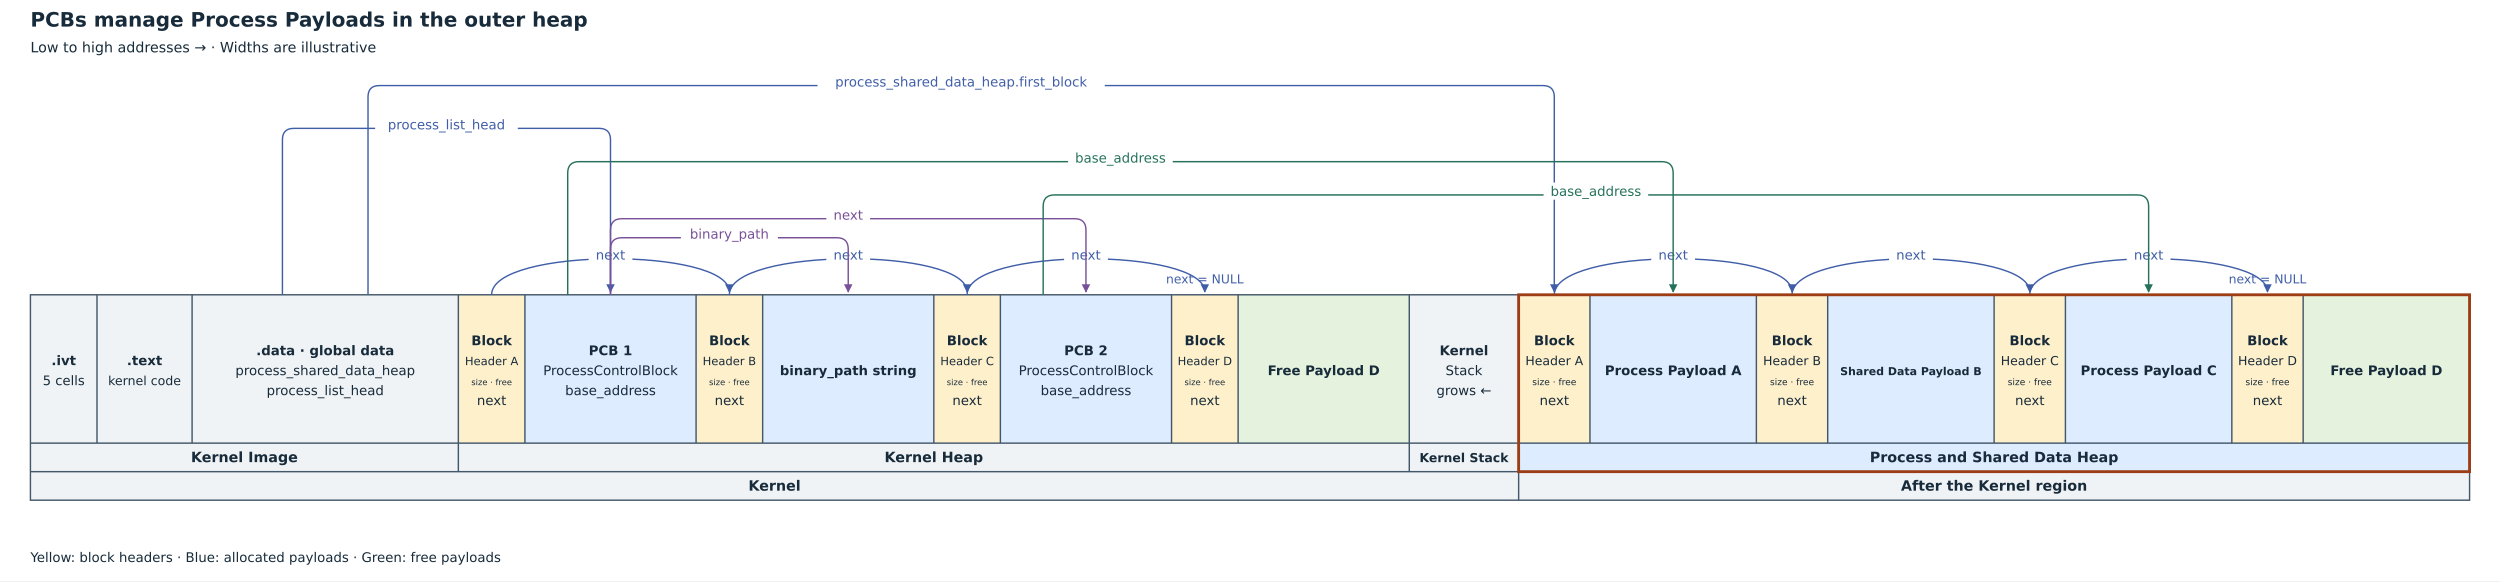
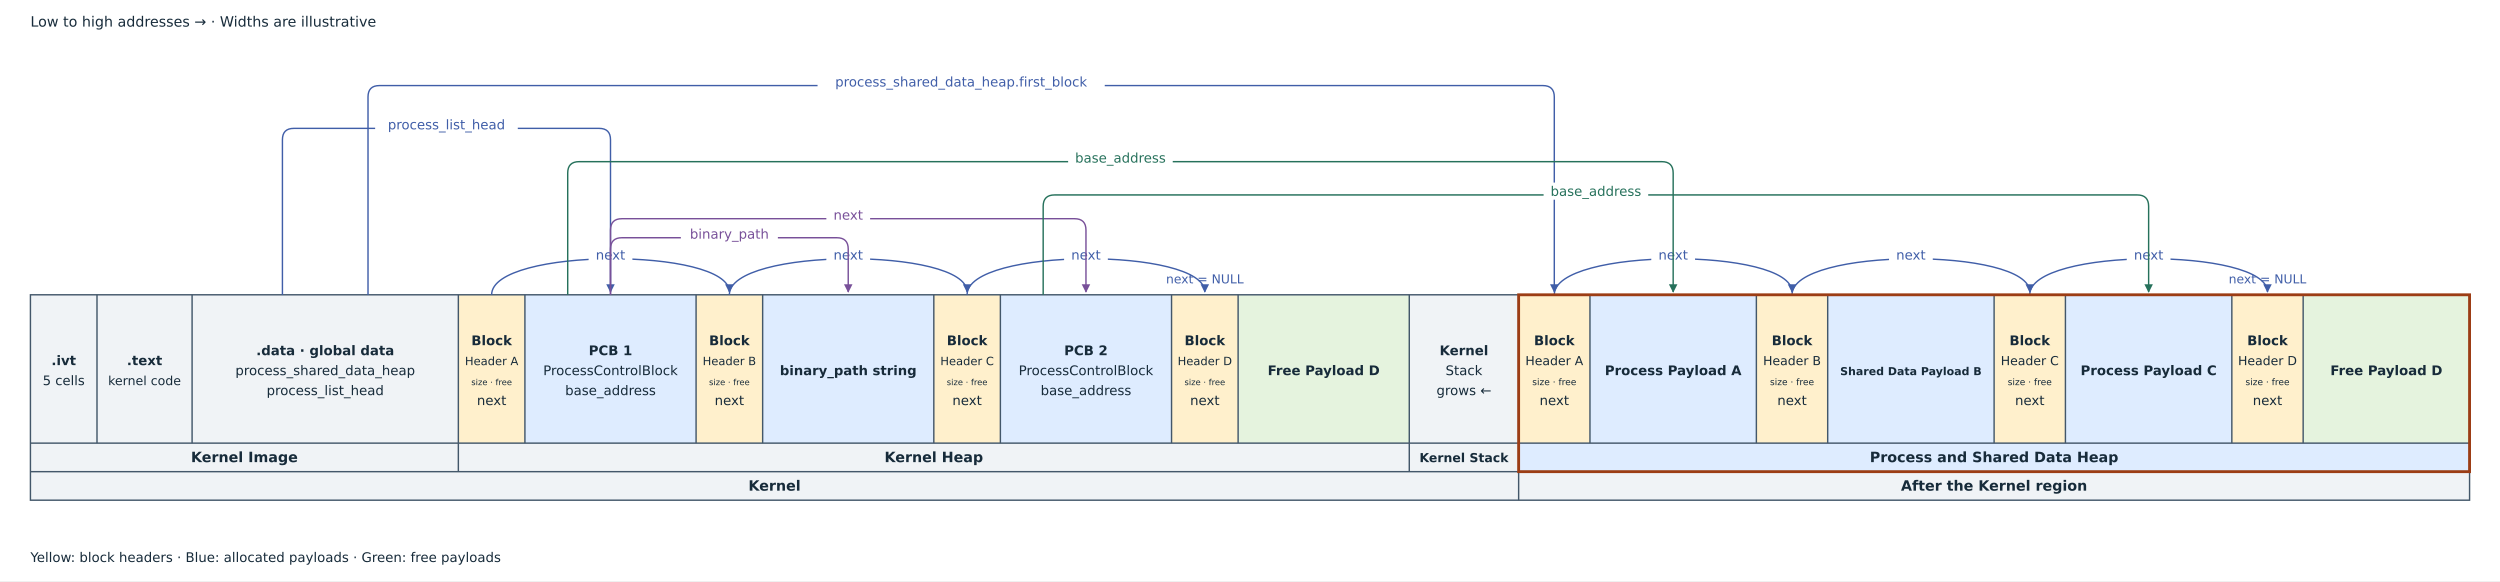
<svg xmlns="http://www.w3.org/2000/svg" width="2629" height="611" viewBox="0 0 2629 611" role="img" aria-labelledby="title desc">
  <defs>
    <marker id="405ea8" viewBox="0 0 10 10" refX="9" refY="5" markerWidth="6" markerHeight="6" orient="auto-start-reverse">
      <path d="M 0 0 L 10 5 L 0 10 z" fill="#405ea8" />
    </marker>
    <marker id="785099" viewBox="0 0 10 10" refX="9" refY="5" markerWidth="6" markerHeight="6" orient="auto-start-reverse">
      <path d="M 0 0 L 10 5 L 0 10 z" fill="#785099" />
    </marker>
    <marker id="26715b" viewBox="0 0 10 10" refX="9" refY="5" markerWidth="6" markerHeight="6" orient="auto-start-reverse">
      <path d="M 0 0 L 10 5 L 0 10 z" fill="#26715b" />
    </marker>
  </defs>
  <rect width="2629" height="611" fill="white" />
  <g font-family="DejaVu Sans, sans-serif">
-     <text x="32" y="28" text-anchor="start" font-size="21" font-weight="bold" fill="#172b3a">PCBs manage Process Payloads in the outer heap</text>
-     <text x="32" y="55" text-anchor="start" font-size="15" font-weight="normal" fill="#172b3a">Low to high addresses →   ·   Widths are illustrative</text>
+     <text x="32" y="28" text-anchor="start" font-size="15" font-weight="normal" fill="#172b3a">Low to high addresses →   ·   Widths are illustrative</text>
    <rect x="32" y="310" width="70" height="156" fill="#f0f3f6" stroke="none" stroke-width="1" />
    <text x="67.0" y="384.0" text-anchor="middle" font-size="14" font-weight="bold" fill="#172b3a">.ivt</text>
    <text x="67.0" y="405.0" text-anchor="middle" font-size="13.825" font-weight="normal" fill="#172b3a">5 cells</text>
    <rect x="102" y="310" width="100" height="156" fill="#f0f3f6" stroke="none" stroke-width="1" />
    <text x="152.0" y="384.0" text-anchor="middle" font-size="14" font-weight="bold" fill="#172b3a">.text</text>
    <text x="152.0" y="405.0" text-anchor="middle" font-size="13.196" font-weight="normal" fill="#172b3a">kernel code</text>
    <rect x="202" y="310" width="280" height="156" fill="#f0f3f6" stroke="none" stroke-width="1" />
    <text x="342.0" y="373.5" text-anchor="middle" font-size="14" font-weight="bold" fill="#172b3a">.data · global data</text>
    <text x="342.0" y="394.5" text-anchor="middle" font-size="14" font-weight="normal" fill="#172b3a">process_shared_data_heap</text>
    <text x="342.0" y="415.5" text-anchor="middle" font-size="14" font-weight="normal" fill="#172b3a">process_list_head</text>
    <rect x="482" y="310" width="70" height="156" fill="#fff0cc" stroke="none" stroke-width="1" />
    <a href="../../common/heap.header#L5">
      <text x="517.0" y="363.0" text-anchor="middle" font-size="14" font-weight="bold" fill="#172b3a">Block</text>
      <text x="517.0" y="384.0" text-anchor="middle" font-size="12.097" font-weight="normal" fill="#172b3a">Header A</text>
      <text x="517.0" y="405.0" text-anchor="middle" font-size="8.798" font-weight="normal" fill="#172b3a">size · free</text>
      <text x="517.0" y="426.0" text-anchor="middle" font-size="14" font-weight="normal" fill="#172b3a">next</text>
    </a>
    <rect x="552" y="310" width="180" height="156" fill="#deecff" stroke="none" stroke-width="1" />
    <a href="../../kernel/process/process.header#L31">
      <text x="642.0" y="373.5" text-anchor="middle" font-size="14" font-weight="bold" fill="#172b3a">PCB 1</text>
      <text x="642.0" y="394.5" text-anchor="middle" font-size="14" font-weight="normal" fill="#172b3a">ProcessControlBlock</text>
      <text x="642.0" y="415.5" text-anchor="middle" font-size="14" font-weight="normal" fill="#172b3a">base_address</text>
    </a>
    <rect x="732" y="310" width="70" height="156" fill="#fff0cc" stroke="none" stroke-width="1" />
    <a href="../../common/heap.header#L5">
      <text x="767.0" y="363.0" text-anchor="middle" font-size="14" font-weight="bold" fill="#172b3a">Block</text>
      <text x="767.0" y="384.0" text-anchor="middle" font-size="12.097" font-weight="normal" fill="#172b3a">Header B</text>
      <text x="767.0" y="405.0" text-anchor="middle" font-size="8.798" font-weight="normal" fill="#172b3a">size · free</text>
      <text x="767.0" y="426.0" text-anchor="middle" font-size="14" font-weight="normal" fill="#172b3a">next</text>
    </a>
    <rect x="802" y="310" width="180" height="156" fill="#deecff" stroke="none" stroke-width="1" />
    <text x="892.0" y="394.5" text-anchor="middle" font-size="13.889" font-weight="bold" fill="#172b3a">binary_path string</text>
    <rect x="982" y="310" width="70" height="156" fill="#fff0cc" stroke="none" stroke-width="1" />
    <a href="../../common/heap.header#L5">
      <text x="1017.0" y="363.0" text-anchor="middle" font-size="14" font-weight="bold" fill="#172b3a">Block</text>
      <text x="1017.0" y="384.0" text-anchor="middle" font-size="12.097" font-weight="normal" fill="#172b3a">Header C</text>
      <text x="1017.0" y="405.0" text-anchor="middle" font-size="8.798" font-weight="normal" fill="#172b3a">size · free</text>
      <text x="1017.0" y="426.0" text-anchor="middle" font-size="14" font-weight="normal" fill="#172b3a">next</text>
    </a>
    <rect x="1052" y="310" width="180" height="156" fill="#deecff" stroke="none" stroke-width="1" />
    <a href="../../kernel/process/process.header#L31">
      <text x="1142.0" y="373.5" text-anchor="middle" font-size="14" font-weight="bold" fill="#172b3a">PCB 2</text>
      <text x="1142.0" y="394.5" text-anchor="middle" font-size="14" font-weight="normal" fill="#172b3a">ProcessControlBlock</text>
      <text x="1142.0" y="415.5" text-anchor="middle" font-size="14" font-weight="normal" fill="#172b3a">base_address</text>
    </a>
    <rect x="1232" y="310" width="70" height="156" fill="#fff0cc" stroke="none" stroke-width="1" />
    <a href="../../common/heap.header#L5">
      <text x="1267.0" y="363.0" text-anchor="middle" font-size="14" font-weight="bold" fill="#172b3a">Block</text>
      <text x="1267.0" y="384.0" text-anchor="middle" font-size="12.097" font-weight="normal" fill="#172b3a">Header D</text>
      <text x="1267.0" y="405.0" text-anchor="middle" font-size="8.798" font-weight="normal" fill="#172b3a">size · free</text>
      <text x="1267.0" y="426.0" text-anchor="middle" font-size="14" font-weight="normal" fill="#172b3a">next</text>
    </a>
    <rect x="1302" y="310" width="180" height="156" fill="#e5f3de" stroke="none" stroke-width="1" />
    <text x="1392.0" y="394.5" text-anchor="middle" font-size="14" font-weight="bold" fill="#172b3a">Free Payload D</text>
    <rect x="1482" y="310" width="115" height="156" fill="#f0f3f6" stroke="none" stroke-width="1" />
    <text x="1539.5" y="373.5" text-anchor="middle" font-size="14" font-weight="bold" fill="#172b3a">Kernel</text>
    <text x="1539.5" y="394.5" text-anchor="middle" font-size="14" font-weight="normal" fill="#172b3a">Stack</text>
    <text x="1539.5" y="415.5" text-anchor="middle" font-size="14" font-weight="normal" fill="#172b3a">grows ←</text>
    <rect x="1597" y="310" width="75" height="156" fill="#fff0cc" stroke="none" stroke-width="1" />
    <a href="../../common/heap.header#L5">
      <text x="1634.5" y="363.0" text-anchor="middle" font-size="14" font-weight="bold" fill="#172b3a">Block</text>
      <text x="1634.5" y="384.0" text-anchor="middle" font-size="13.105" font-weight="normal" fill="#172b3a">Header A</text>
      <text x="1634.5" y="405.0" text-anchor="middle" font-size="9.531" font-weight="normal" fill="#172b3a">size · free</text>
      <text x="1634.5" y="426.0" text-anchor="middle" font-size="14" font-weight="normal" fill="#172b3a">next</text>
    </a>
    <rect x="1672" y="310" width="175" height="156" fill="#deecff" stroke="none" stroke-width="1" />
    <text x="1759.5" y="394.5" text-anchor="middle" font-size="14" font-weight="bold" fill="#172b3a">Process Payload A</text>
    <rect x="1847" y="310" width="75" height="156" fill="#fff0cc" stroke="none" stroke-width="1" />
    <a href="../../common/heap.header#L5">
      <text x="1884.5" y="363.0" text-anchor="middle" font-size="14" font-weight="bold" fill="#172b3a">Block</text>
      <text x="1884.5" y="384.0" text-anchor="middle" font-size="13.105" font-weight="normal" fill="#172b3a">Header B</text>
      <text x="1884.5" y="405.0" text-anchor="middle" font-size="9.531" font-weight="normal" fill="#172b3a">size · free</text>
      <text x="1884.5" y="426.0" text-anchor="middle" font-size="14" font-weight="normal" fill="#172b3a">next</text>
    </a>
    <rect x="1922" y="310" width="175" height="156" fill="#deecff" stroke="none" stroke-width="1" />
    <text x="2009.5" y="394.5" text-anchor="middle" font-size="11.555" font-weight="bold" fill="#172b3a">Shared Data Payload B</text>
    <rect x="2097" y="310" width="75" height="156" fill="#fff0cc" stroke="none" stroke-width="1" />
    <a href="../../common/heap.header#L5">
      <text x="2134.5" y="363.0" text-anchor="middle" font-size="14" font-weight="bold" fill="#172b3a">Block</text>
      <text x="2134.5" y="384.0" text-anchor="middle" font-size="13.105" font-weight="normal" fill="#172b3a">Header C</text>
      <text x="2134.5" y="405.0" text-anchor="middle" font-size="9.531" font-weight="normal" fill="#172b3a">size · free</text>
      <text x="2134.5" y="426.0" text-anchor="middle" font-size="14" font-weight="normal" fill="#172b3a">next</text>
    </a>
    <rect x="2172" y="310" width="175" height="156" fill="#deecff" stroke="none" stroke-width="1" />
    <text x="2259.5" y="394.5" text-anchor="middle" font-size="14" font-weight="bold" fill="#172b3a">Process Payload C</text>
    <rect x="2347" y="310" width="75" height="156" fill="#fff0cc" stroke="none" stroke-width="1" />
    <a href="../../common/heap.header#L5">
      <text x="2384.5" y="363.0" text-anchor="middle" font-size="14" font-weight="bold" fill="#172b3a">Block</text>
      <text x="2384.5" y="384.0" text-anchor="middle" font-size="13.105" font-weight="normal" fill="#172b3a">Header D</text>
      <text x="2384.5" y="405.0" text-anchor="middle" font-size="9.531" font-weight="normal" fill="#172b3a">size · free</text>
      <text x="2384.5" y="426.0" text-anchor="middle" font-size="14" font-weight="normal" fill="#172b3a">next</text>
    </a>
    <rect x="2422" y="310" width="175" height="156" fill="#e5f3de" stroke="none" stroke-width="1" />
    <text x="2509.5" y="394.5" text-anchor="middle" font-size="14" font-weight="bold" fill="#172b3a">Free Payload D</text>
    <rect x="32" y="466" width="450" height="30" fill="#f0f3f6" stroke="none" stroke-width="1" />
    <text x="257.0" y="486" text-anchor="middle" font-size="15" font-weight="bold" fill="#172b3a">Kernel Image</text>
    <rect x="482" y="466" width="1000" height="30" fill="#f0f3f6" stroke="none" stroke-width="1" />
    <text x="982.0" y="486" text-anchor="middle" font-size="15" font-weight="bold" fill="#172b3a">Kernel Heap</text>
    <path d="M 482 466 v 30" fill="none" stroke="#43576a" stroke-width="1.5" />
    <rect x="1482" y="466" width="115" height="30" fill="#f0f3f6" stroke="none" stroke-width="1" />
    <text x="1539.5" y="486" text-anchor="middle" font-size="13.113" font-weight="bold" fill="#172b3a">Kernel Stack</text>
    <path d="M 1482 466 v 30" fill="none" stroke="#43576a" stroke-width="1.5" />
    <rect x="1597" y="466" width="1000" height="30" fill="#deecff" stroke="none" stroke-width="1" />
    <text x="2097.0" y="486" text-anchor="middle" font-size="15" font-weight="bold" fill="#172b3a">Process and Shared Data Heap</text>
    <path d="M 1597 466 v 30" fill="none" stroke="#43576a" stroke-width="1.5" />
    <path d="M 32 466 H 2597" fill="none" stroke="#43576a" stroke-width="1.5" />
    <rect x="32" y="496" width="1565" height="30" fill="#f0f3f6" stroke="none" stroke-width="1" />
    <text x="814.5" y="516" text-anchor="middle" font-size="15" font-weight="bold" fill="#172b3a">Kernel</text>
    <rect x="1597" y="496" width="1000" height="30" fill="#f0f3f6" stroke="none" stroke-width="1" />
    <text x="2097.0" y="516" text-anchor="middle" font-size="15" font-weight="bold" fill="#172b3a">After the Kernel region</text>
    <path d="M 1597 496 v 30" fill="none" stroke="#43576a" stroke-width="1.5" />
    <path d="M 32 496 H 2597" fill="none" stroke="#43576a" stroke-width="1.5" />
    <path d="M 102 310 v 156" fill="none" stroke="#43576a" stroke-width="1.5" />
    <path d="M 202 310 v 156" fill="none" stroke="#43576a" stroke-width="1.5" />
    <path d="M 482 310 v 156" fill="none" stroke="#43576a" stroke-width="1.5" />
    <path d="M 552 310 v 156" fill="none" stroke="#43576a" stroke-width="1.5" />
    <path d="M 732 310 v 156" fill="none" stroke="#43576a" stroke-width="1.5" />
    <path d="M 802 310 v 156" fill="none" stroke="#43576a" stroke-width="1.5" />
    <path d="M 982 310 v 156" fill="none" stroke="#43576a" stroke-width="1.5" />
    <path d="M 1052 310 v 156" fill="none" stroke="#43576a" stroke-width="1.5" />
    <path d="M 1232 310 v 156" fill="none" stroke="#43576a" stroke-width="1.5" />
    <path d="M 1302 310 v 156" fill="none" stroke="#43576a" stroke-width="1.5" />
    <path d="M 1482 310 v 156" fill="none" stroke="#43576a" stroke-width="1.5" />
    <path d="M 1597 310 v 156" fill="none" stroke="#43576a" stroke-width="1.5" />
    <path d="M 1672 310 v 156" fill="none" stroke="#43576a" stroke-width="1.5" />
    <path d="M 1847 310 v 156" fill="none" stroke="#43576a" stroke-width="1.5" />
    <path d="M 1922 310 v 156" fill="none" stroke="#43576a" stroke-width="1.5" />
    <path d="M 2097 310 v 156" fill="none" stroke="#43576a" stroke-width="1.5" />
    <path d="M 2172 310 v 156" fill="none" stroke="#43576a" stroke-width="1.5" />
    <path d="M 2347 310 v 156" fill="none" stroke="#43576a" stroke-width="1.5" />
    <path d="M 2422 310 v 156" fill="none" stroke="#43576a" stroke-width="1.5" />
    <rect x="32" y="310" width="2565" height="216" fill="none" stroke="#43576a" stroke-width="1.5" />
    <path d="M 517.0 310 C 517.0 260, 767.0 260, 767.0 307" fill="none" stroke="#405ea8" stroke-width="1.5" marker-end="url(#405ea8)" />
    <rect x="619.0" y="258" width="46" height="18" fill="white" stroke="none" stroke-width="1" />
    <text x="642.0" y="273" text-anchor="middle" font-size="14" font-weight="normal" fill="#405ea8">next</text>
    <path d="M 767.0 310 C 767.0 260, 1017.0 260, 1017.0 307" fill="none" stroke="#405ea8" stroke-width="1.5" marker-end="url(#405ea8)" />
    <rect x="869.0" y="258" width="46" height="18" fill="white" stroke="none" stroke-width="1" />
    <text x="892.0" y="273" text-anchor="middle" font-size="14" font-weight="normal" fill="#405ea8">next</text>
    <path d="M 1017.0 310 C 1017.0 260, 1267.0 260, 1267.0 307" fill="none" stroke="#405ea8" stroke-width="1.5" marker-end="url(#405ea8)" />
    <rect x="1119.0" y="258" width="46" height="18" fill="white" stroke="none" stroke-width="1" />
    <text x="1142.0" y="273" text-anchor="middle" font-size="14" font-weight="normal" fill="#405ea8">next</text>
    <text x="1267.0" y="298" text-anchor="middle" font-size="13" font-weight="normal" fill="#405ea8">next = NULL</text>
    <path d="M 1634.5 310 C 1634.5 260, 1884.5 260, 1884.5 307" fill="none" stroke="#405ea8" stroke-width="1.5" marker-end="url(#405ea8)" />
    <rect x="1736.5" y="258" width="46" height="18" fill="white" stroke="none" stroke-width="1" />
    <text x="1759.5" y="273" text-anchor="middle" font-size="14" font-weight="normal" fill="#405ea8">next</text>
    <path d="M 1884.5 310 C 1884.5 260, 2134.5 260, 2134.5 307" fill="none" stroke="#405ea8" stroke-width="1.5" marker-end="url(#405ea8)" />
    <rect x="1986.5" y="258" width="46" height="18" fill="white" stroke="none" stroke-width="1" />
    <text x="2009.5" y="273" text-anchor="middle" font-size="14" font-weight="normal" fill="#405ea8">next</text>
    <path d="M 2134.5 310 C 2134.5 260, 2384.5 260, 2384.5 307" fill="none" stroke="#405ea8" stroke-width="1.5" marker-end="url(#405ea8)" />
    <rect x="2236.5" y="258" width="46" height="18" fill="white" stroke="none" stroke-width="1" />
    <text x="2259.5" y="273" text-anchor="middle" font-size="14" font-weight="normal" fill="#405ea8">next</text>
    <text x="2384.5" y="298" text-anchor="middle" font-size="13" font-weight="normal" fill="#405ea8">next = NULL</text>
    <rect x="1597" y="310" width="1000" height="186" fill="none" stroke="#9c3d15" stroke-width="3" />
    <path d="M 387.0 310 V 102 Q 387.0 90 399.0 90 H 1622.5 Q 1634.5 90 1634.5 102 V 307" fill="none" stroke="#405ea8" stroke-width="1.5" marker-end="url(#405ea8)" />
    <rect x="859.75" y="77" width="302" height="18" fill="white" stroke="none" stroke-width="1" />
    <text x="1010.75" y="91" text-anchor="middle" font-size="14" font-weight="normal" fill="#405ea8">process_shared_data_heap.first_block</text>
    <path d="M 297.0 310 V 147 Q 297.0 135 309.0 135 H 630.0 Q 642.0 135 642.0 147 V 307" fill="none" stroke="#405ea8" stroke-width="1.5" marker-end="url(#405ea8)" />
    <rect x="394.5" y="122" width="150" height="18" fill="white" stroke="none" stroke-width="1" />
    <text x="469.5" y="136" text-anchor="middle" font-size="14" font-weight="normal" fill="#405ea8">process_list_head</text>
    <path d="M 642.0 310 V 242 Q 642.0 230 654.0 230 H 1130.0 Q 1142.0 230 1142.0 242 V 307" fill="none" stroke="#785099" stroke-width="1.5" marker-end="url(#785099)" />
    <rect x="869.0" y="217" width="46" height="18" fill="white" stroke="none" stroke-width="1" />
    <text x="892.0" y="231" text-anchor="middle" font-size="14" font-weight="normal" fill="#785099">next</text>
    <path d="M 642.0 310 V 262 Q 642.0 250 654.0 250 H 880.0 Q 892.0 250 892.0 262 V 307" fill="none" stroke="#785099" stroke-width="1.5" marker-end="url(#785099)" />
    <rect x="716.0" y="237" width="102" height="18" fill="white" stroke="none" stroke-width="1" />
    <text x="767.0" y="251" text-anchor="middle" font-size="14" font-weight="normal" fill="#785099">binary_path</text>
    <path d="M 597.0 310 V 182 Q 597.0 170 609.0 170 H 1747.5 Q 1759.5 170 1759.5 182 V 307" fill="none" stroke="#26715b" stroke-width="1.5" marker-end="url(#26715b)" />
    <rect x="1123.25" y="157" width="110" height="18" fill="white" stroke="none" stroke-width="1" />
    <text x="1178.25" y="171" text-anchor="middle" font-size="14" font-weight="normal" fill="#26715b">base_address</text>
    <path d="M 1097.0 310 V 217 Q 1097.0 205 1109.0 205 H 2247.5 Q 2259.5 205 2259.5 217 V 307" fill="none" stroke="#26715b" stroke-width="1.5" marker-end="url(#26715b)" />
    <rect x="1623.25" y="192" width="110" height="18" fill="white" stroke="none" stroke-width="1" />
    <text x="1678.25" y="206" text-anchor="middle" font-size="14" font-weight="normal" fill="#26715b">base_address</text>
    <text x="32" y="591" text-anchor="start" font-size="14" font-weight="normal" fill="#172b3a">Yellow: block headers   ·   Blue: allocated payloads   ·   Green: free payloads</text>
  </g>
</svg>
